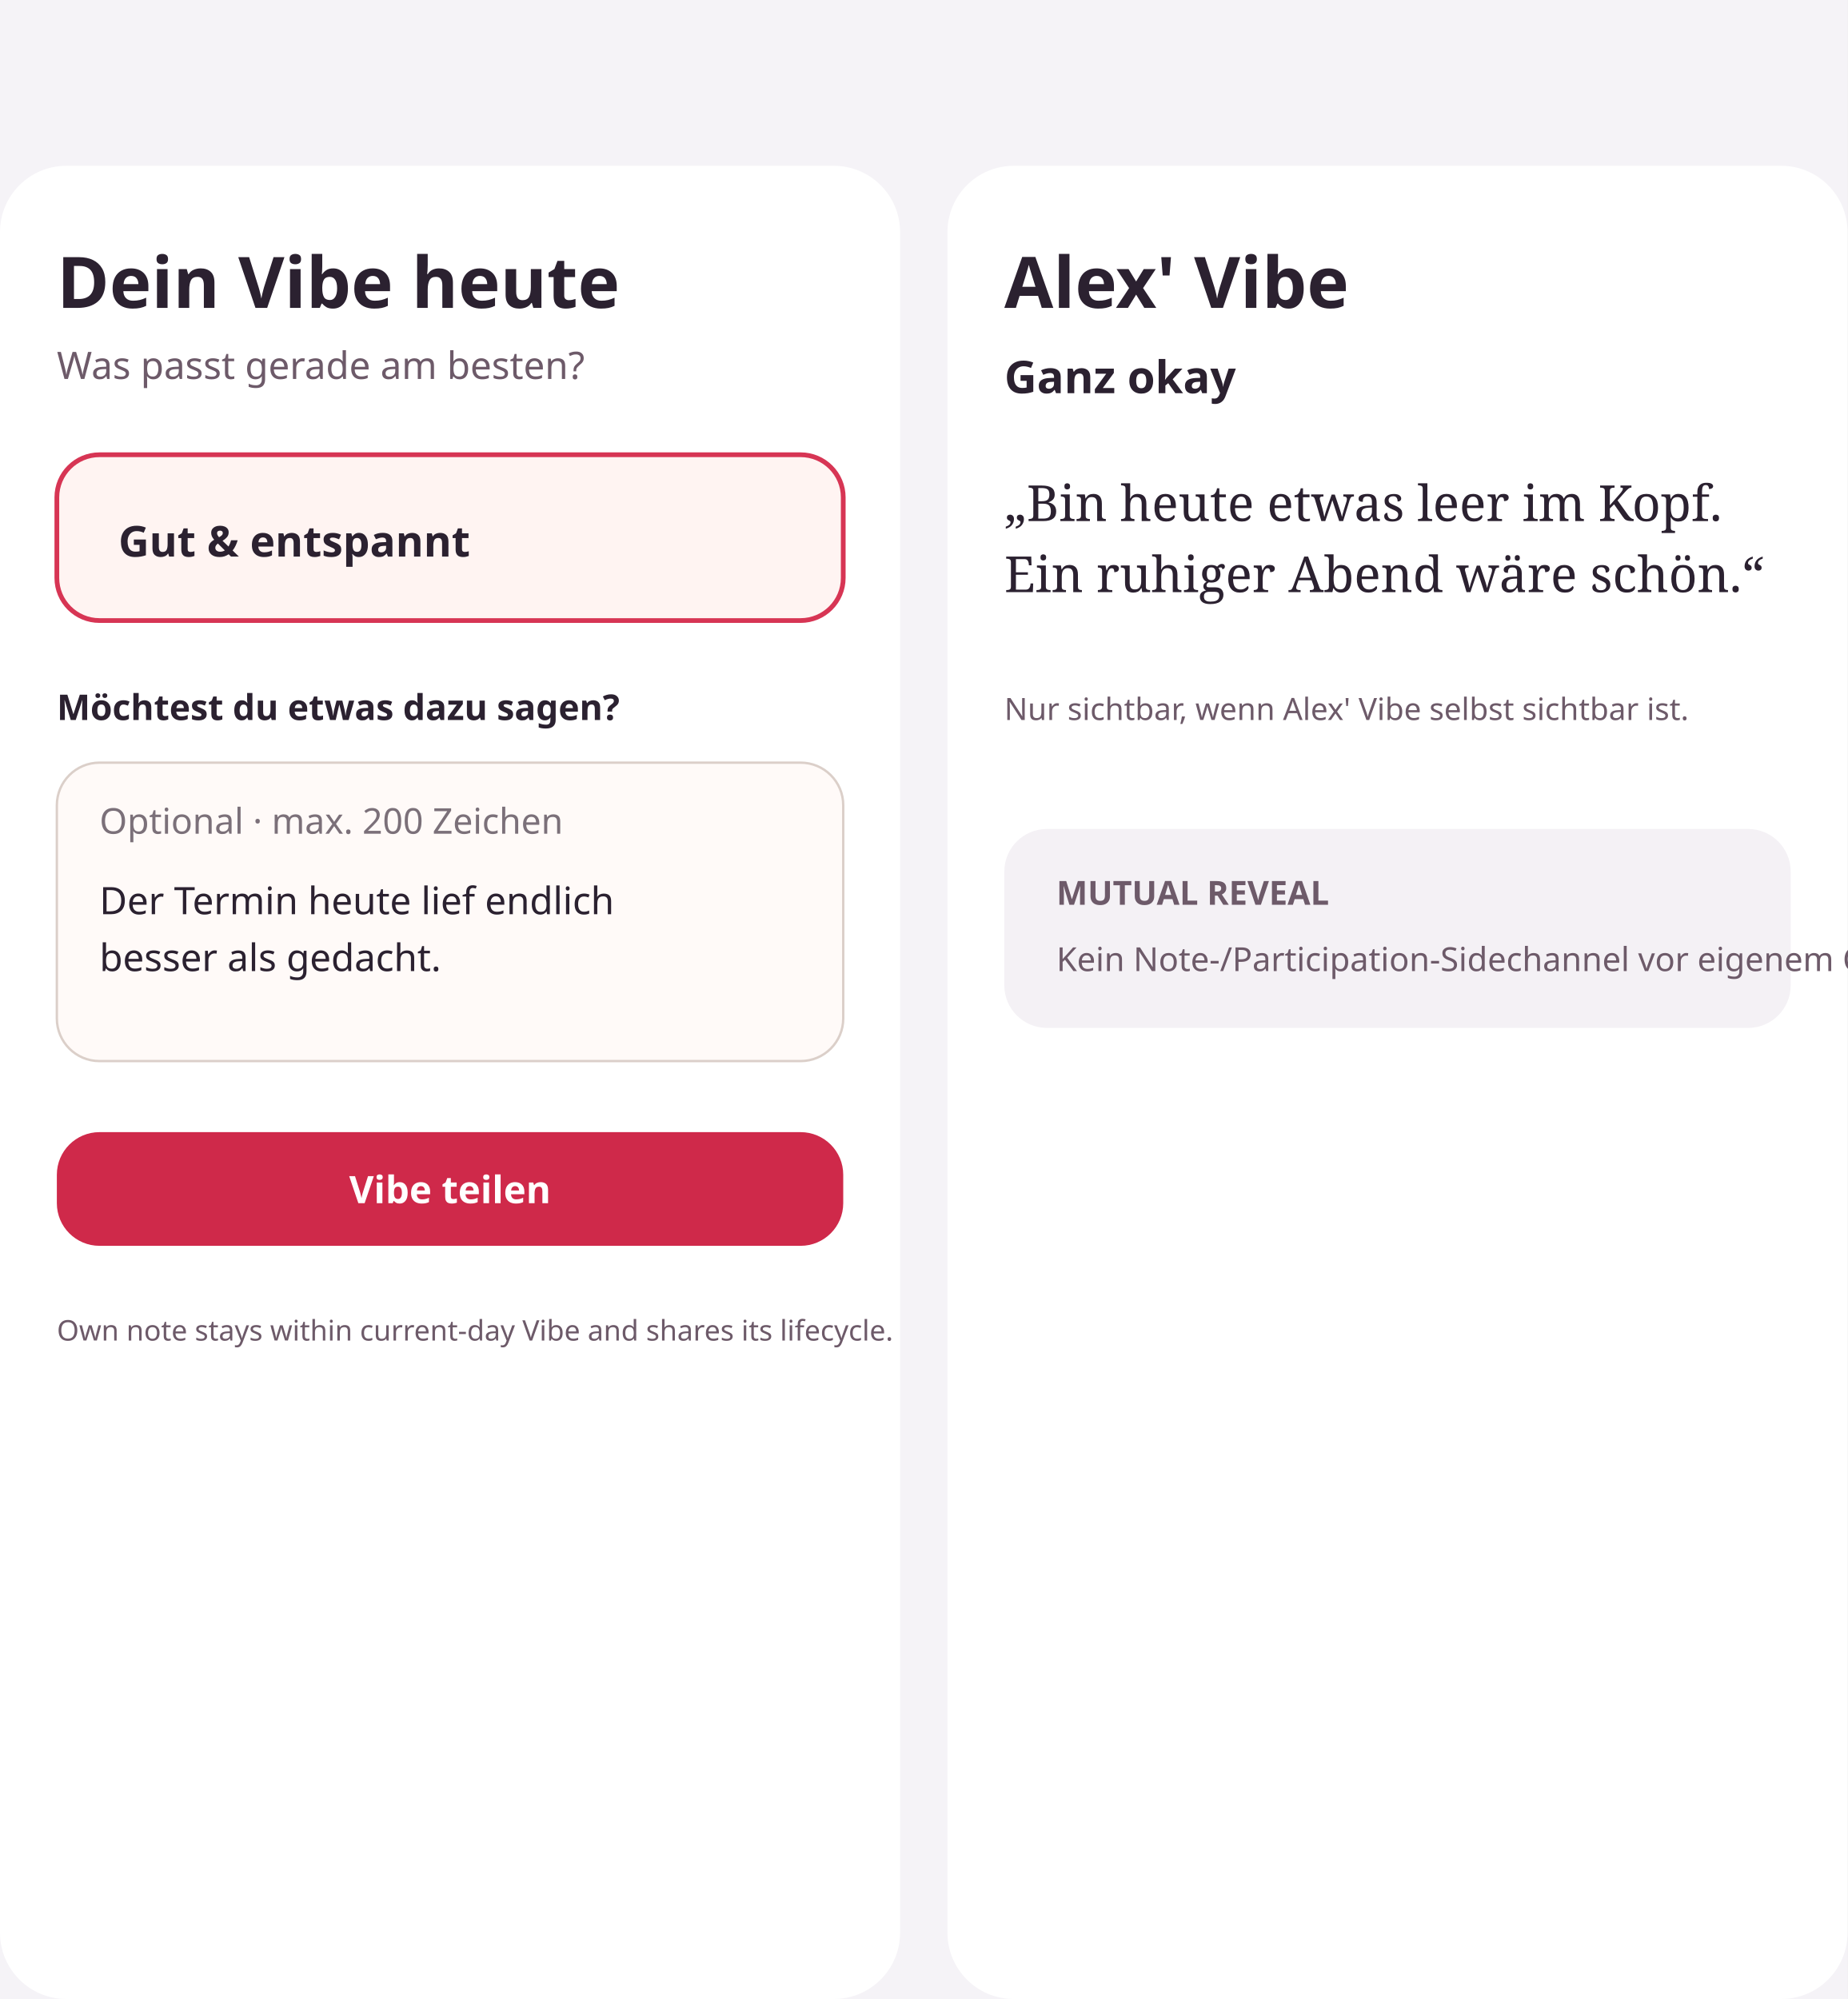
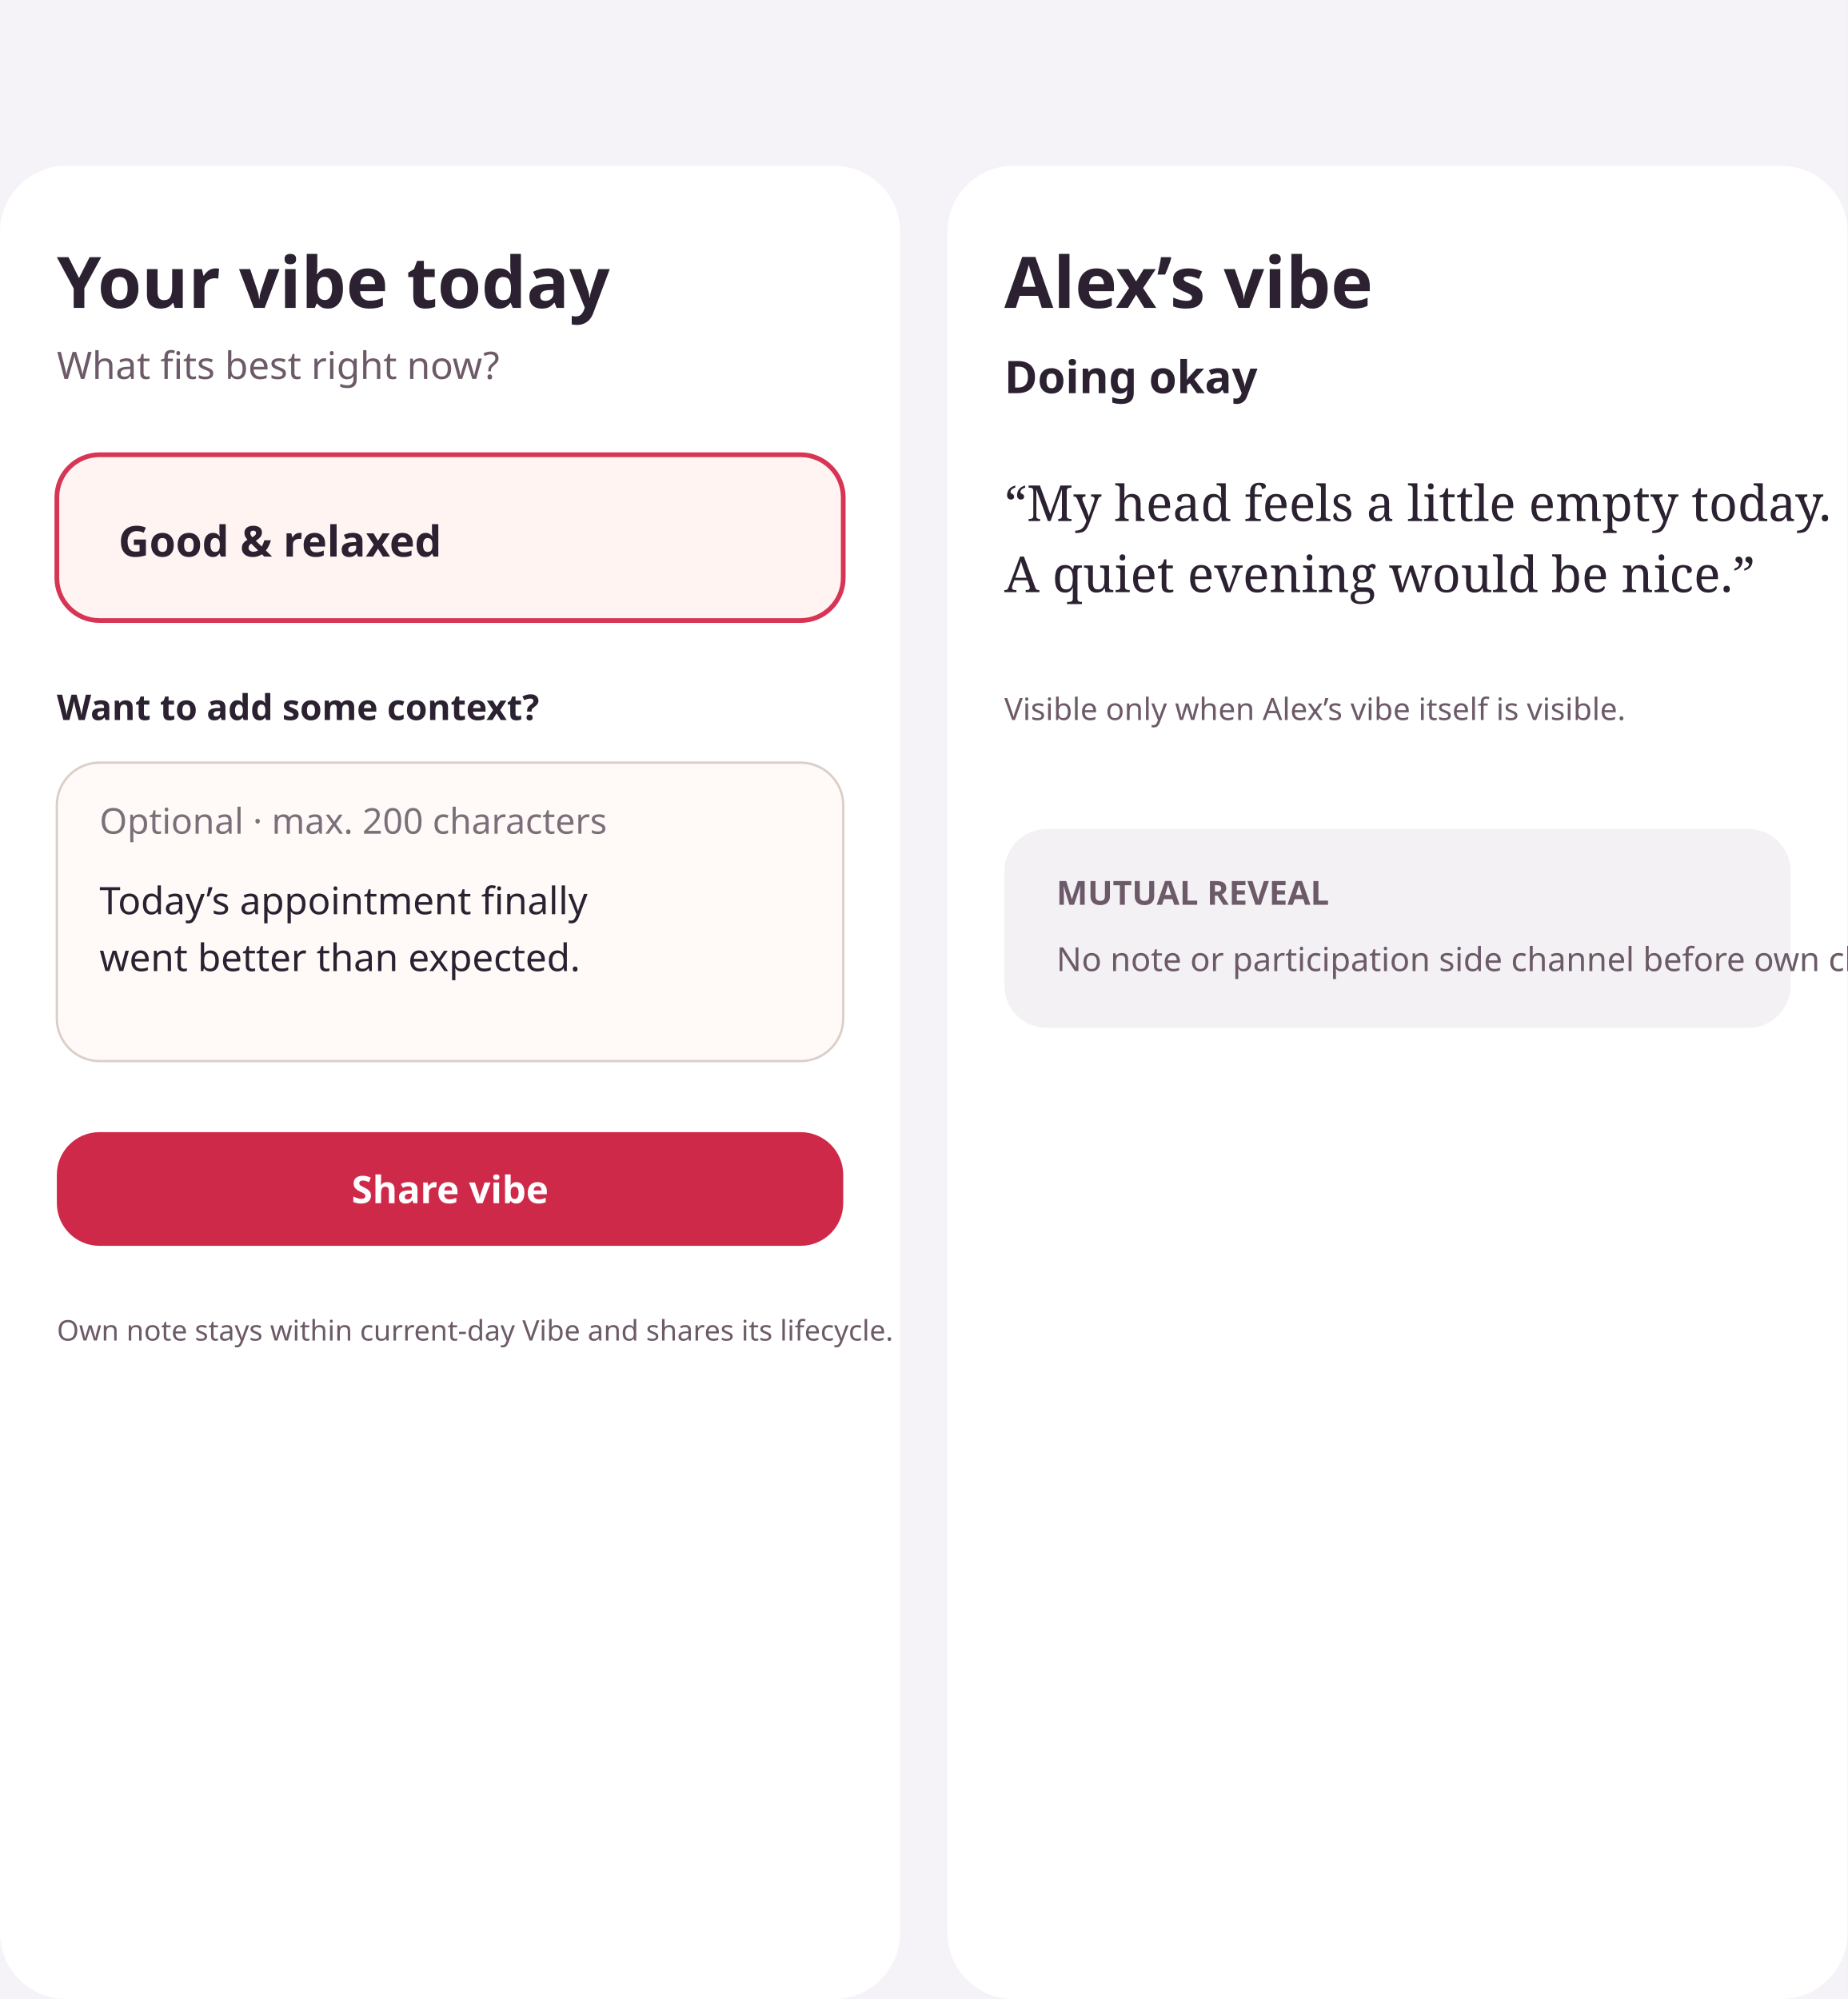
<svg xmlns="http://www.w3.org/2000/svg" width="780" height="844" viewBox="0 0 780 844">
  <rect width="780" height="844" fill="#f5f3f7" />
  <rect x="0" y="70" width="380" height="774" rx="28" fill="#ffffff" />
-   <text x="24" y="130" font-family="sans-serif" font-size="30" font-weight="700" fill="#2b2130">Dein Vibe heute</text>
-   <text x="24" y="160" font-family="sans-serif" font-size="16" fill="#6d5a69">Was passt gerade am besten?</text>
+   <text x="24" y="130" font-family="sans-serif" font-size="30" font-weight="700" fill="#2b2130">Your vibe today</text>
+   <text x="24" y="160" font-family="sans-serif" font-size="16" fill="#6d5a69">What fits best right now?</text>
  <rect x="24" y="192" width="332" height="70" rx="18" fill="#fff4f2" stroke="#d73554" stroke-width="2" />
-   <text x="50" y="235" font-family="sans-serif" font-size="18" font-weight="700" fill="#2b2130">Gut &amp; entspannt</text>
-   <text x="24" y="304" font-family="sans-serif" font-size="15" font-weight="700" fill="#2b2130">Möchtest du etwas dazu sagen?</text>
+   <text x="50" y="235" font-family="sans-serif" font-size="18" font-weight="700" fill="#2b2130">Good &amp; relaxed</text>
+   <text x="24" y="304" font-family="sans-serif" font-size="15" font-weight="700" fill="#2b2130">Want to add some context?</text>
  <rect x="24" y="322" width="332" height="126" rx="18" fill="#fffaf8" stroke="#dbcfc9" />
-   <text x="42" y="352" font-family="sans-serif" font-size="15" fill="#7b7079">Optional · max. 200 Zeichen</text>
-   <text x="42" y="386" font-family="sans-serif" font-size="16" fill="#2b2130">Der Termin heute lief endlich</text>
-   <text x="42" y="410" font-family="sans-serif" font-size="16" fill="#2b2130">besser als gedacht.</text>
+   <text x="42" y="352" font-family="sans-serif" font-size="15" fill="#7b7079">Optional · max. 200 characters</text>
+   <text x="42" y="386" font-family="sans-serif" font-size="16" fill="#2b2130">Today’s appointment finally</text>
+   <text x="42" y="410" font-family="sans-serif" font-size="16" fill="#2b2130">went better than expected.</text>
  <rect x="24" y="478" width="332" height="48" rx="18" fill="#cf294a" />
-   <text x="190" y="508" text-anchor="middle" font-family="sans-serif" font-size="16" font-weight="700" fill="#ffffff">Vibe teilen</text>
+   <text x="190" y="508" text-anchor="middle" font-family="sans-serif" font-size="16" font-weight="700" fill="#ffffff">Share vibe</text>
  <text x="24" y="566" font-family="sans-serif" font-size="12" fill="#6d5a69">Own note stays within current-day Vibe and shares its lifecycle.</text>
  <rect x="400" y="70" width="380" height="774" rx="28" fill="#ffffff" />
-   <text x="424" y="130" font-family="sans-serif" font-size="30" font-weight="700" fill="#2b2130">Alex' Vibe</text>
-   <text x="424" y="166" font-family="sans-serif" font-size="19" font-weight="700" fill="#2b2130">Ganz okay</text>
-   <text x="424" y="220" font-family="Georgia,serif" font-size="21" fill="#2b2130">„Bin heute etwas leer im Kopf.</text>
-   <text x="424" y="250" font-family="Georgia,serif" font-size="21" fill="#2b2130">Ein ruhiger Abend wäre schön.“</text>
-   <text x="424" y="304" font-family="sans-serif" font-size="13" fill="#6d5a69">Nur sichtbar, wenn Alex' Vibe selbst sichtbar ist.</text>
+   <text x="424" y="130" font-family="sans-serif" font-size="30" font-weight="700" fill="#2b2130">Alex’s vibe</text>
+   <text x="424" y="166" font-family="sans-serif" font-size="19" font-weight="700" fill="#2b2130">Doing okay</text>
+   <text x="424" y="220" font-family="Georgia,serif" font-size="21" fill="#2b2130">“My head feels a little empty today.</text>
+   <text x="424" y="250" font-family="Georgia,serif" font-size="21" fill="#2b2130">A quiet evening would be nice.”</text>
+   <text x="424" y="304" font-family="sans-serif" font-size="13" fill="#6d5a69">Visible only when Alex’s vibe itself is visible.</text>
  <rect x="424" y="350" width="332" height="84" rx="18" fill="#f4f1f5" />
  <text x="446" y="382" font-family="sans-serif" font-size="14" font-weight="700" fill="#6d5a69">MUTUAL REVEAL</text>
-   <text x="446" y="410" font-family="sans-serif" font-size="14" fill="#6d5a69">Kein Note-/Participation-Sidechannel vor eigenem Check-in.</text>
+   <text x="446" y="410" font-family="sans-serif" font-size="14" fill="#6d5a69">No note or participation side channel before own check-in.</text>
</svg>
